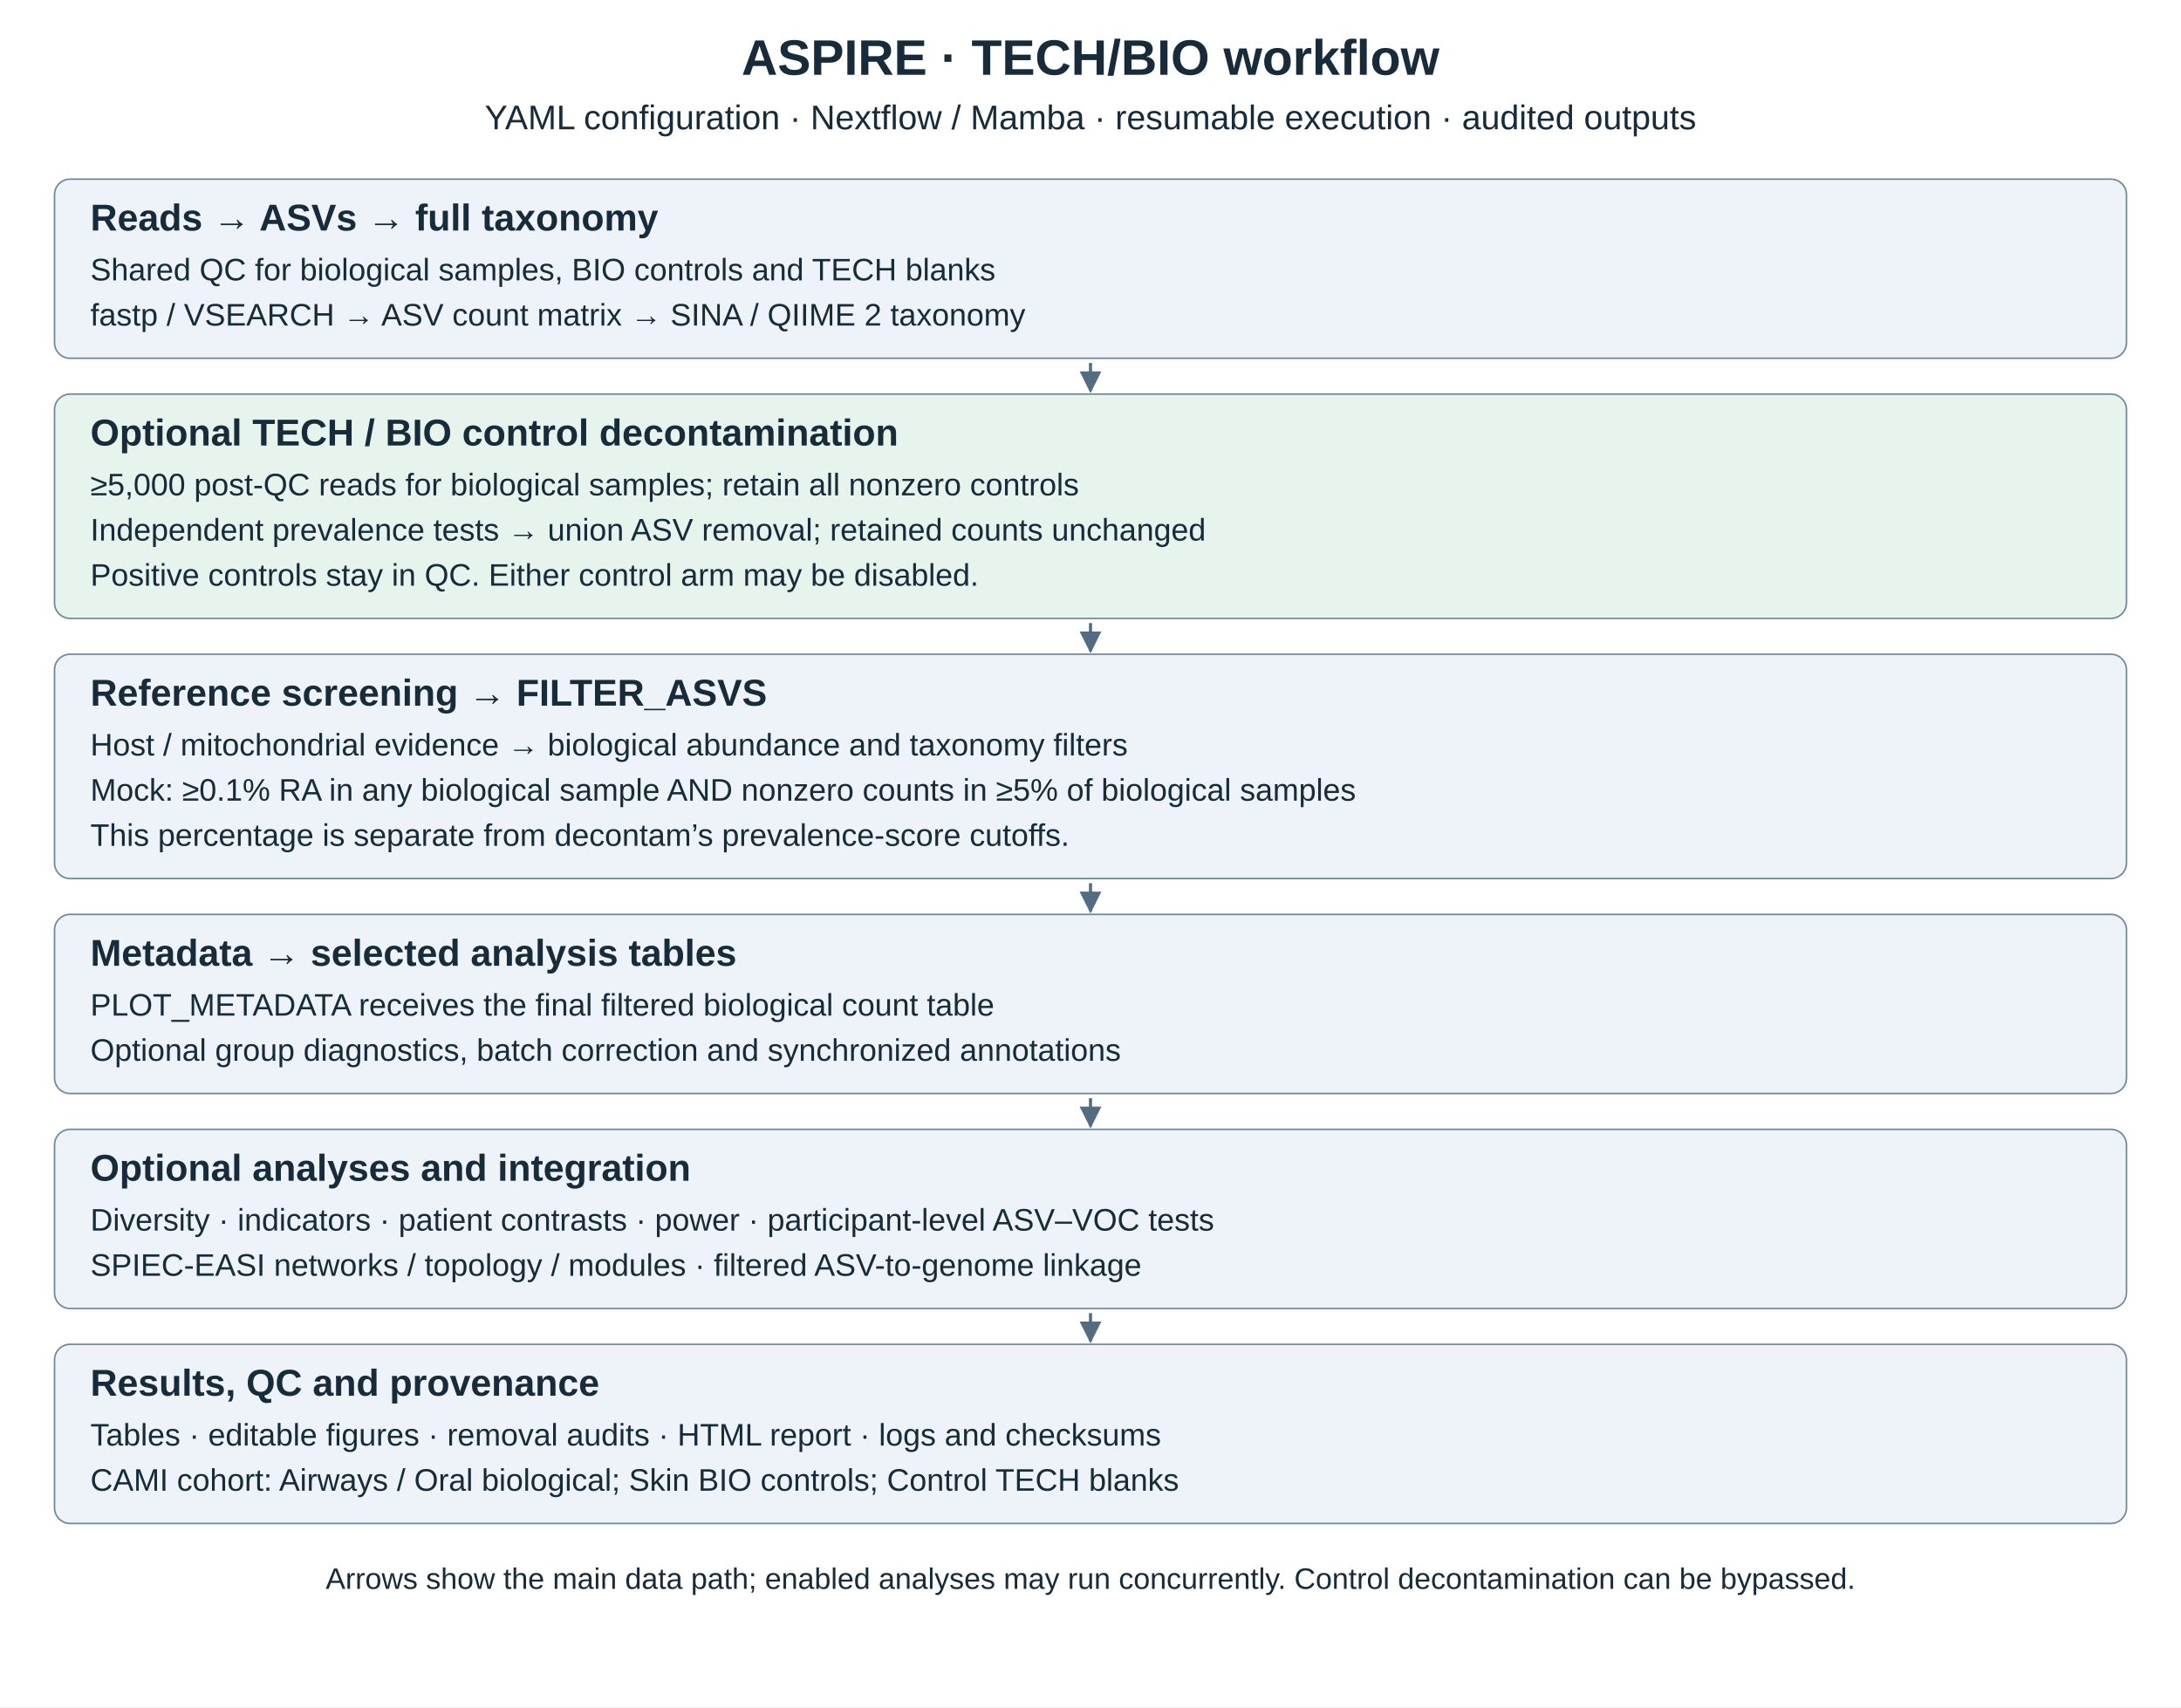
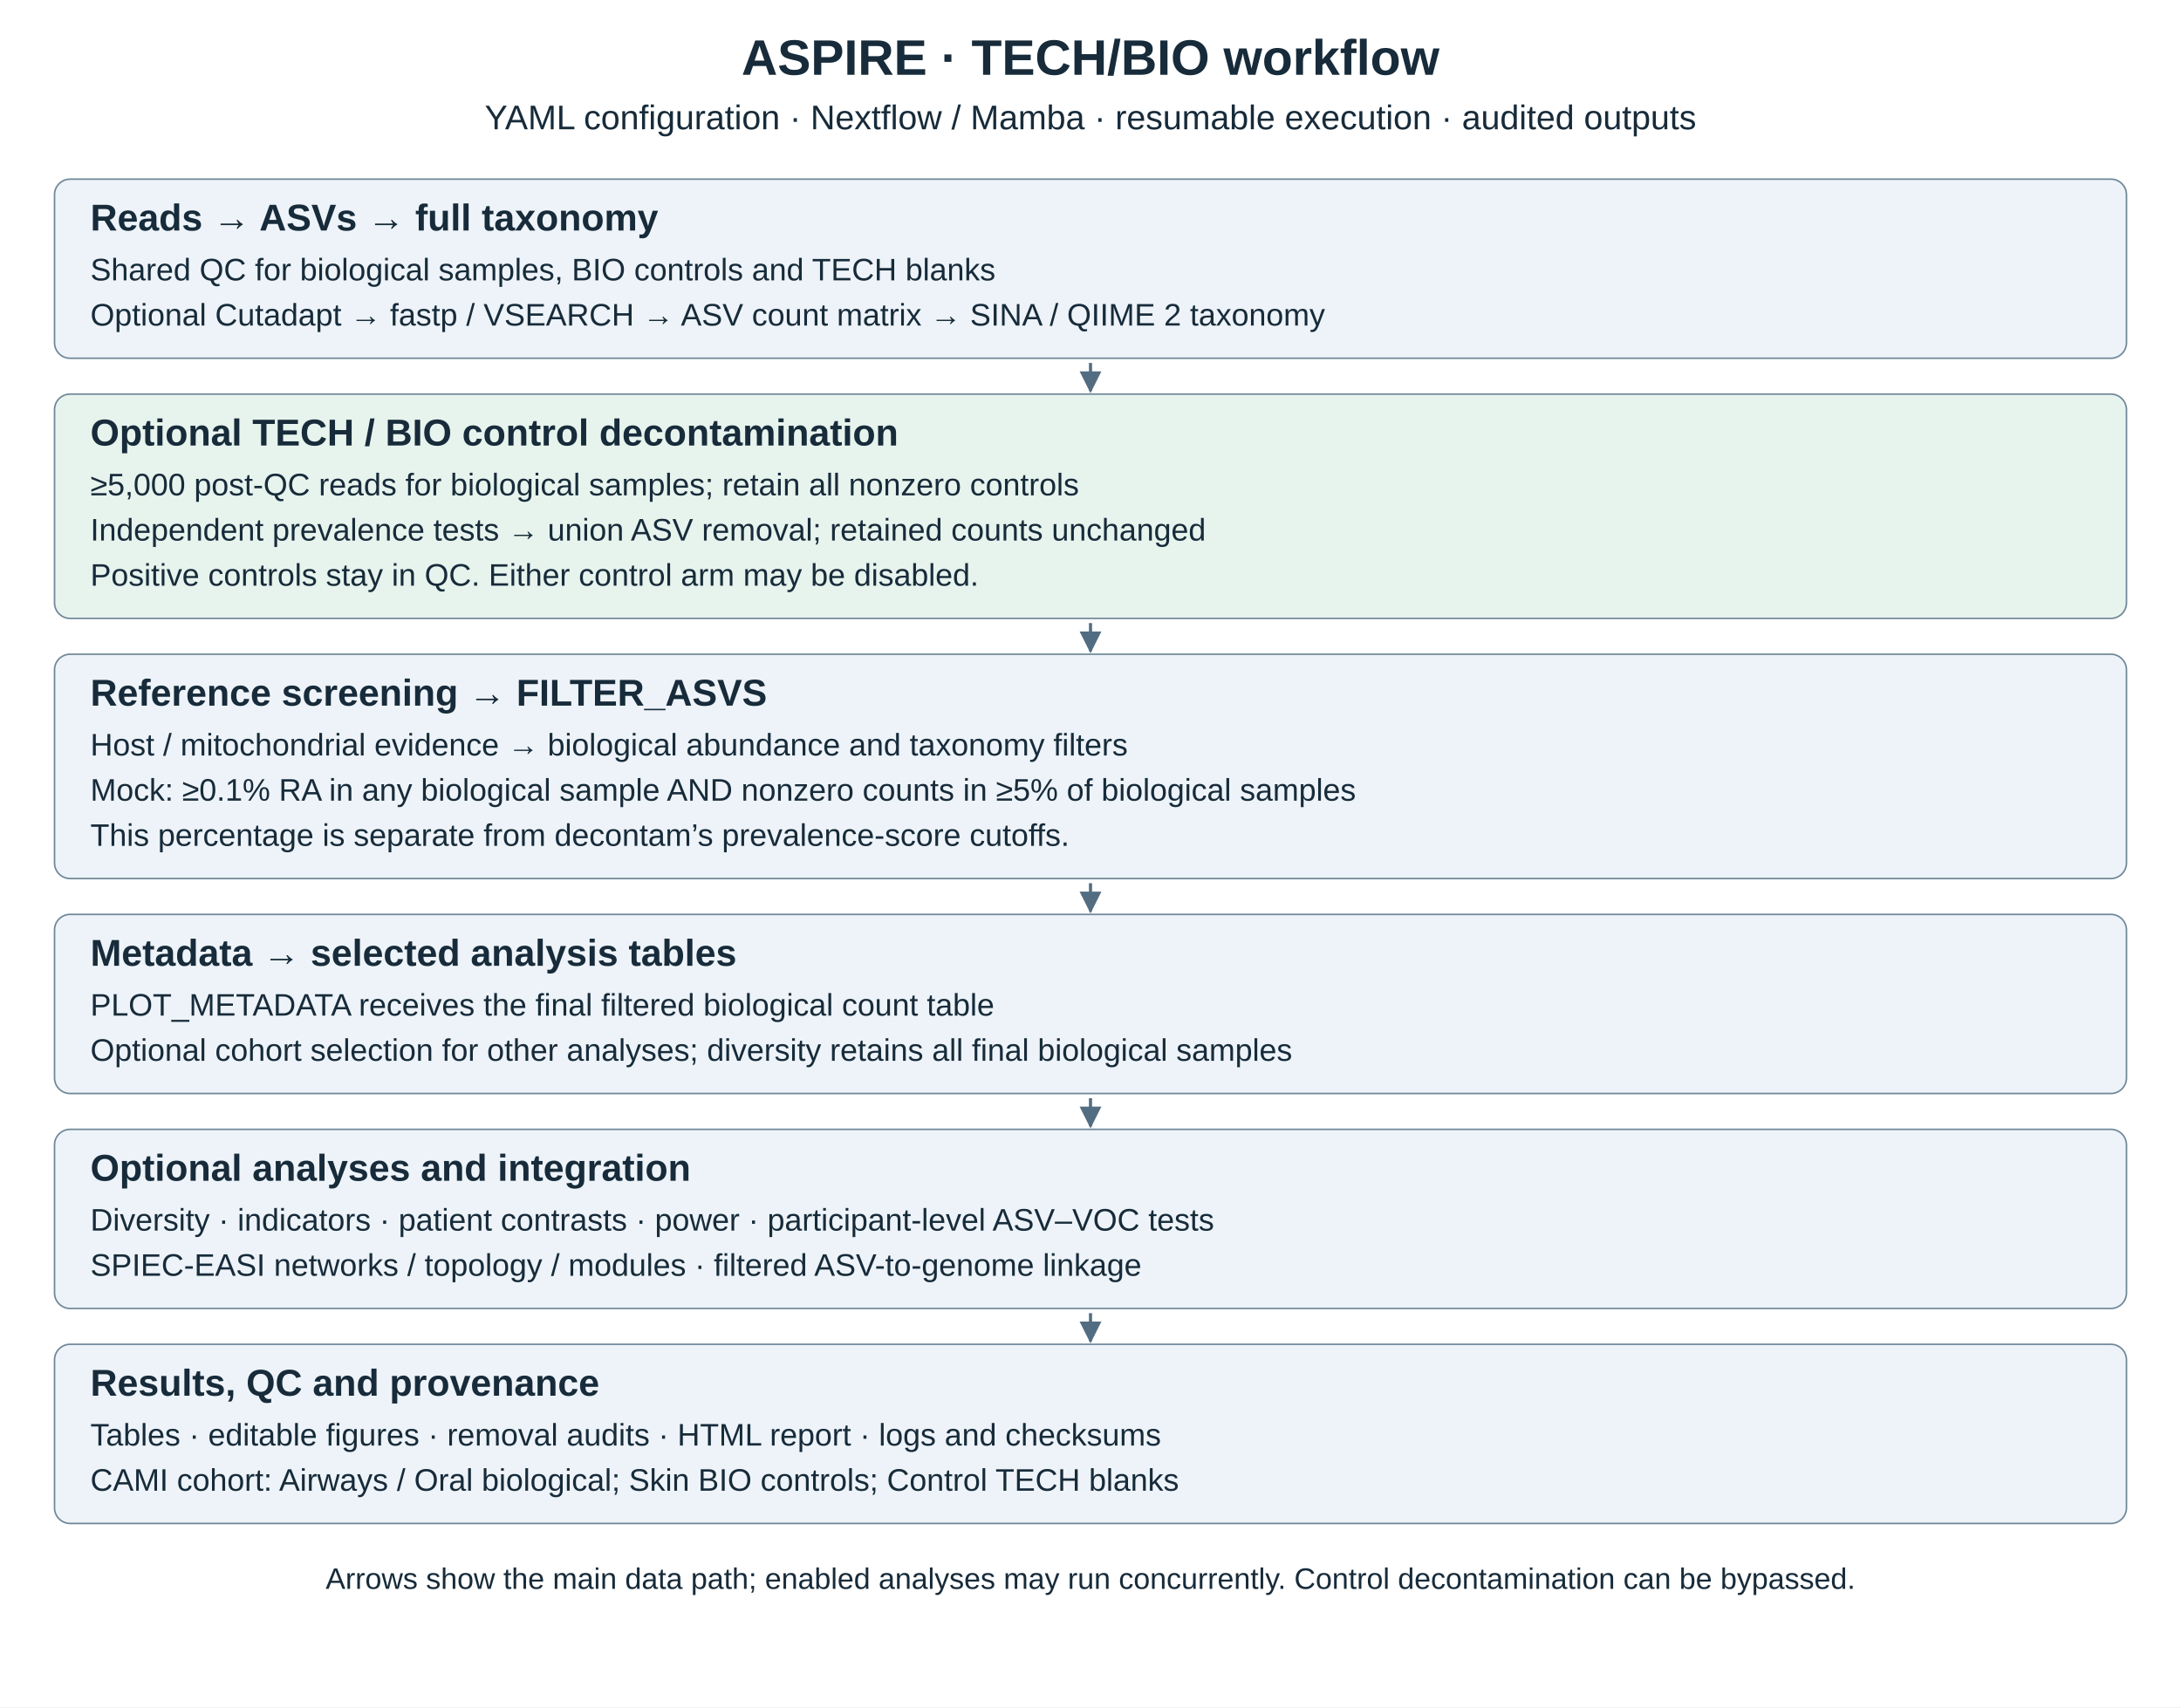
<svg xmlns="http://www.w3.org/2000/svg" width="1400" height="1096" viewBox="0 0 1400 1096" role="img" aria-labelledby="title desc">
  <rect width="1400" height="1096" fill="white" />
  <style>text{font-family:Arial,Helvetica,sans-serif;fill:#172b3a}.heading{font-weight:bold}</style>
  <defs>
    <marker id="arrow" viewBox="0 0 10 10" refX="9" refY="5" markerWidth="7" markerHeight="7" orient="auto">
      <path d="M 0 0 L 10 5 L 0 10 z" fill="#526d82" />
    </marker>
  </defs>
  <text x="700" y="48" font-size="32" text-anchor="middle" class="heading">ASPIRE · TECH/BIO workflow</text>
  <text x="700" y="83" font-size="22" text-anchor="middle">YAML configuration · Nextflow / Mamba · resumable execution · audited outputs</text>
  <rect x="35" y="115" width="1330" height="115" rx="10" fill="#edf3f8" stroke="#70889a" />
  <text x="58" y="148" font-size="24" class="heading">Reads → ASVs → full taxonomy</text>
  <text x="58" y="180" font-size="20">Shared QC for biological samples, BIO controls and TECH blanks</text>
-   <text x="58" y="209" font-size="20">fastp / VSEARCH → ASV count matrix → SINA / QIIME 2 taxonomy</text>
+   <text x="58" y="209" font-size="20">Optional Cutadapt → fastp / VSEARCH → ASV count matrix → SINA / QIIME 2 taxonomy</text>
  <path d="M 700 233 V 251" stroke="#526d82" stroke-width="2" marker-end="url(#arrow)" />
  <rect x="35" y="253" width="1330" height="144" rx="10" fill="#e7f3ed" stroke="#70889a" />
  <text x="58" y="286" font-size="24" class="heading">Optional TECH / BIO control decontamination</text>
  <text x="58" y="318" font-size="20">≥5,000 post-QC reads for biological samples; retain all nonzero controls</text>
  <text x="58" y="347" font-size="20">Independent prevalence tests → union ASV removal; retained counts unchanged</text>
  <text x="58" y="376" font-size="20">Positive controls stay in QC. Either control arm may be disabled.</text>
  <path d="M 700 400 V 418" stroke="#526d82" stroke-width="2" marker-end="url(#arrow)" />
  <rect x="35" y="420" width="1330" height="144" rx="10" fill="#edf3f8" stroke="#70889a" />
  <text x="58" y="453" font-size="24" class="heading">Reference screening → FILTER_ASVS</text>
  <text x="58" y="485" font-size="20">Host / mitochondrial evidence → biological abundance and taxonomy filters</text>
  <text x="58" y="514" font-size="20">Mock: ≥0.1% RA in any biological sample AND nonzero counts in ≥5% of biological samples</text>
  <text x="58" y="543" font-size="20">This percentage is separate from decontam’s prevalence-score cutoffs.</text>
  <path d="M 700 567 V 585" stroke="#526d82" stroke-width="2" marker-end="url(#arrow)" />
  <rect x="35" y="587" width="1330" height="115" rx="10" fill="#edf3f8" stroke="#70889a" />
  <text x="58" y="620" font-size="24" class="heading">Metadata → selected analysis tables</text>
  <text x="58" y="652" font-size="20">PLOT_METADATA receives the final filtered biological count table</text>
-   <text x="58" y="681" font-size="20">Optional group diagnostics, batch correction and synchronized annotations</text>
+   <text x="58" y="681" font-size="20">Optional cohort selection for other analyses; diversity retains all final biological samples</text>
  <path d="M 700 705 V 723" stroke="#526d82" stroke-width="2" marker-end="url(#arrow)" />
  <rect x="35" y="725" width="1330" height="115" rx="10" fill="#edf3f8" stroke="#70889a" />
  <text x="58" y="758" font-size="24" class="heading">Optional analyses and integration</text>
  <text x="58" y="790" font-size="20">Diversity · indicators · patient contrasts · power · participant-level ASV–VOC tests</text>
  <text x="58" y="819" font-size="20">SPIEC-EASI networks / topology / modules · filtered ASV-to-genome linkage</text>
  <path d="M 700 843 V 861" stroke="#526d82" stroke-width="2" marker-end="url(#arrow)" />
  <rect x="35" y="863" width="1330" height="115" rx="10" fill="#edf3f8" stroke="#70889a" />
  <text x="58" y="896" font-size="24" class="heading">Results, QC and provenance</text>
  <text x="58" y="928" font-size="20">Tables · editable figures · removal audits · HTML report · logs and checksums</text>
  <text x="58" y="957" font-size="20">CAMI cohort: Airways / Oral biological; Skin BIO controls; Control TECH blanks</text>
  <text x="700" y="1020" font-size="19" text-anchor="middle">Arrows show the main data path; enabled analyses may run concurrently. Control decontamination can be bypassed.</text>
</svg>
